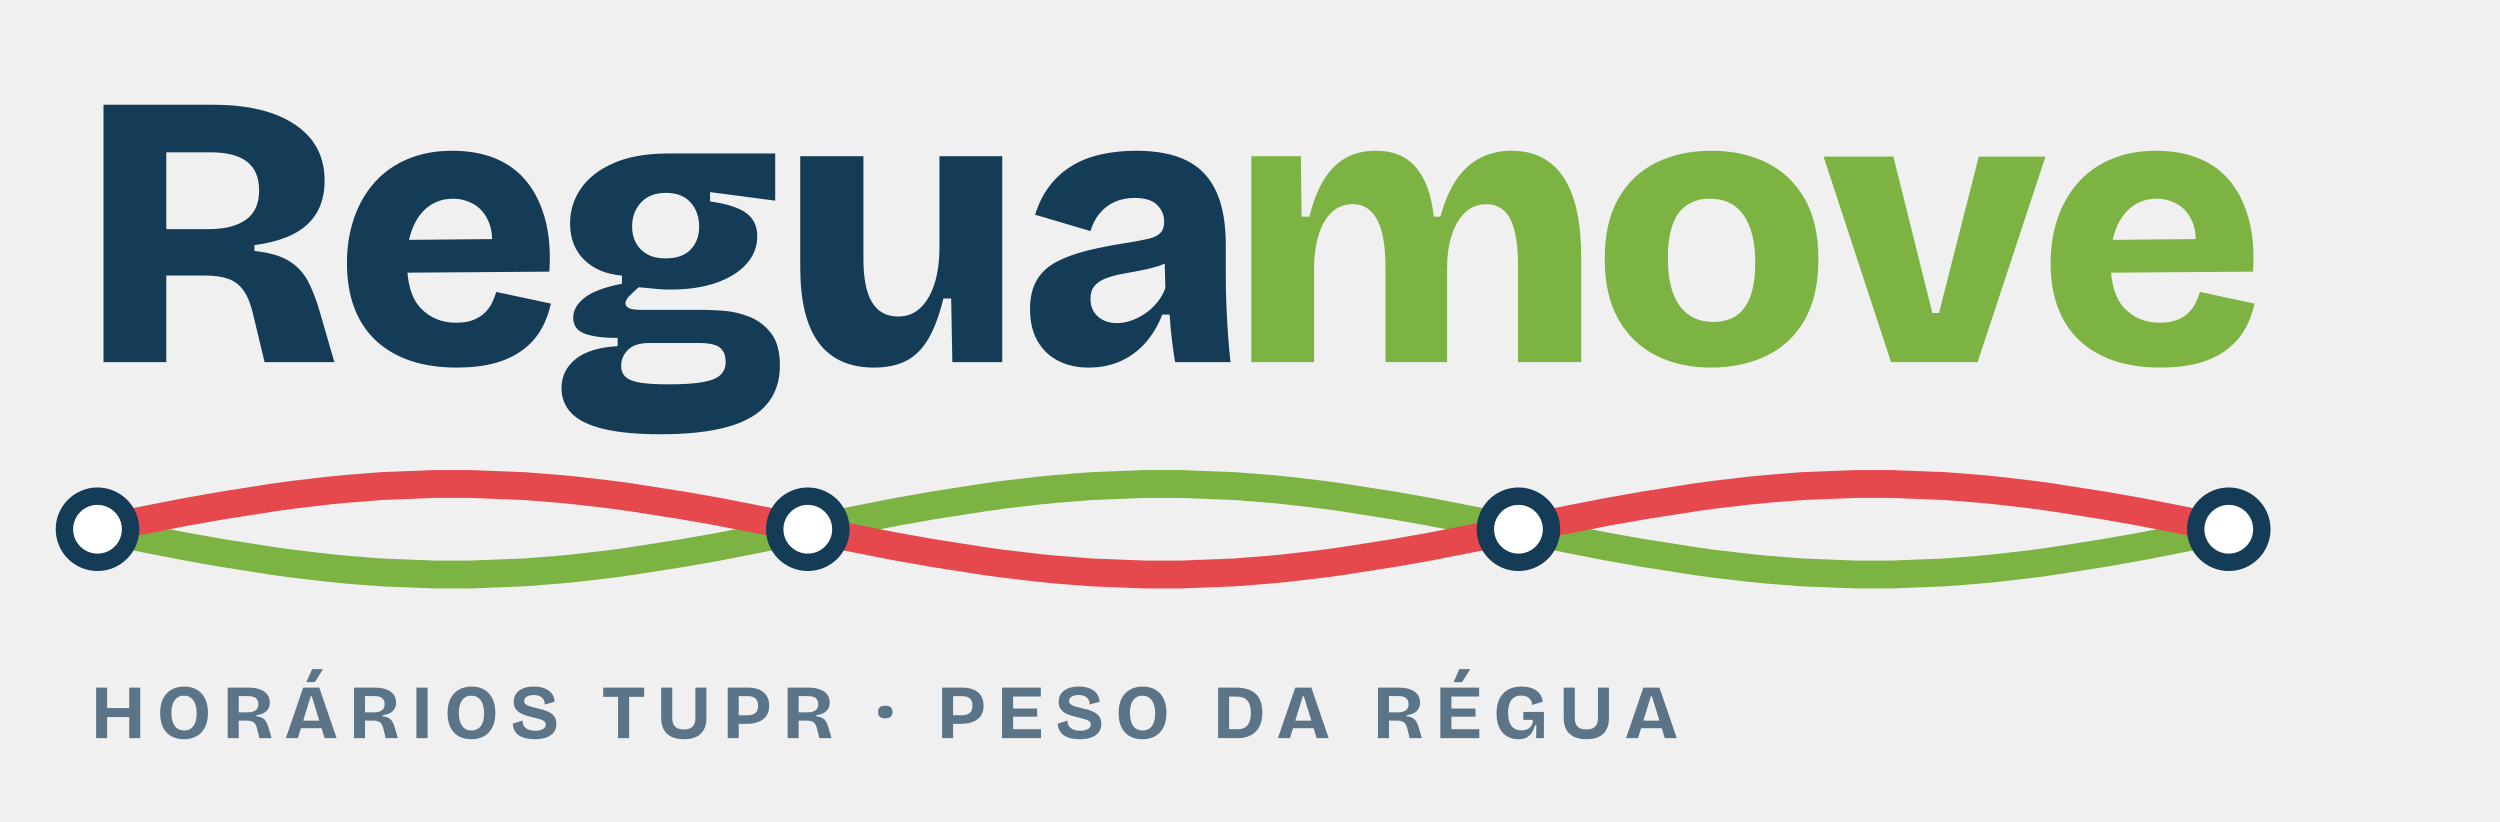
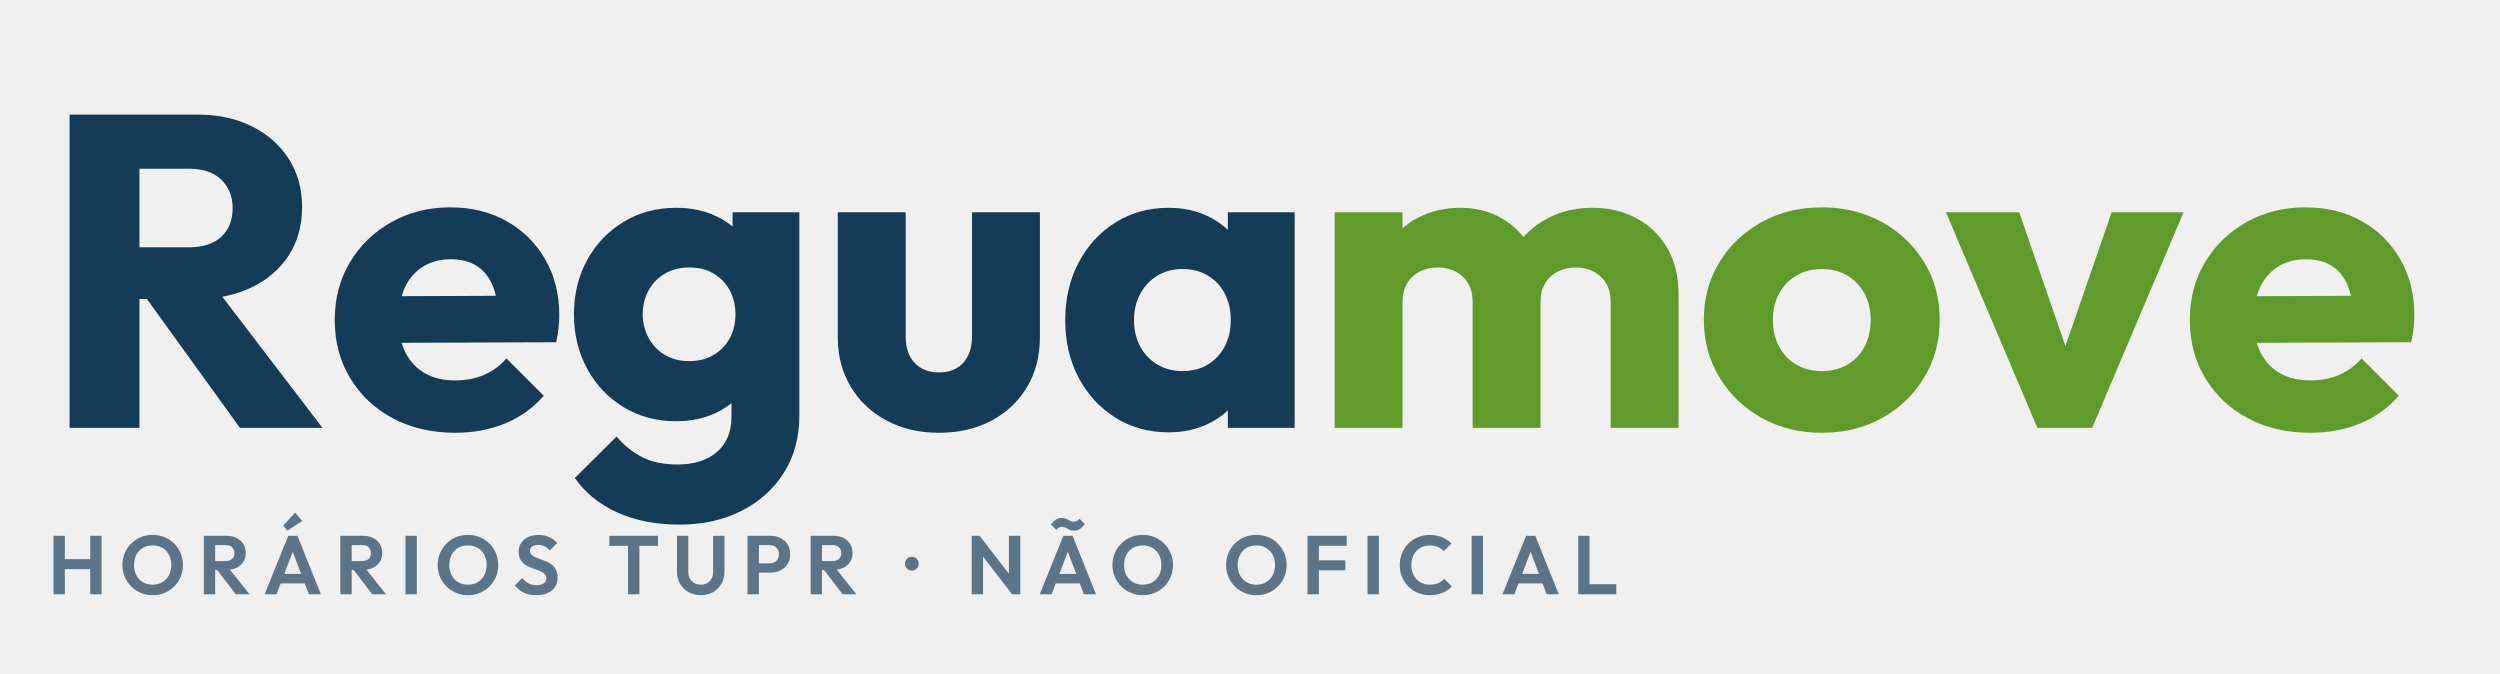
- <svg xmlns="http://www.w3.org/2000/svg" viewBox="228 24 718 236" width="718" height="236">
-   <path d="M257.728 128.0V54.08H289.2Q295.36 54.08 300.4 55.032Q305.44 55.984 309.304 57.832Q313.168 59.68 315.856 62.312Q318.544 64.944 319.888 68.36Q321.232 71.776 321.232 75.92Q321.232 79.84 320.0 82.976Q318.768 86.112 316.248 88.464Q313.728 90.816 309.92 92.272Q306.112 93.728 301.072 94.4V96.08Q307.456 96.752 310.984 98.936Q314.512 101.12 316.416 104.704Q318.32 108.288 319.776 113.328L324.032 128.0H303.984L300.736 114.448Q299.728 109.968 297.992 107.504Q296.256 105.04 293.568 104.088Q290.88 103.136 286.848 103.136H275.76V128.0ZM275.76 89.808H287.968Q294.8 89.808 298.608 87.12Q302.416 84.432 302.416 78.72Q302.416 73.12 298.944 70.432Q295.472 67.744 288.416 67.744H275.76Z M359.112 129.568Q351.72 129.568 345.896 127.608Q340.072 125.648 335.984 121.84Q331.896 118.032 329.768 112.432Q327.64 106.832 327.64 99.552Q327.64 92.496 329.712 86.56Q331.784 80.624 335.648 76.312Q339.512 72.0 345.168 69.648Q350.824 67.296 357.88 67.296Q365.048 67.296 370.48 69.592Q375.912 71.888 379.44 76.368Q382.968 80.848 384.648 87.288Q386.328 93.728 385.768 102.016L339.512 102.352V92.944L375.464 92.608L369.08 96.976Q369.864 91.376 368.408 87.848Q366.952 84.32 364.152 82.696Q361.352 81.072 358.104 81.072Q354.184 81.072 351.216 83.2Q348.248 85.328 346.568 89.36Q344.888 93.392 344.888 99.216Q344.888 108.4 348.864 112.544Q352.84 116.688 359.0 116.688Q362.024 116.688 364.04 115.848Q366.056 115.008 367.344 113.72Q368.632 112.432 369.36 110.864Q370.088 109.296 370.536 107.84L386.216 111.2Q385.32 115.344 383.36 118.704Q381.4 122.064 378.096 124.528Q374.792 126.992 370.144 128.28Q365.496 129.568 359.112 129.568Z M417.6 148.72Q407.744 148.72 401.416 147.208Q395.088 145.696 392.176 142.728Q389.264 139.76 389.264 135.504Q389.264 130.352 393.352 127.104Q397.44 123.856 405.392 123.408V121.056Q399.232 121.056 395.928 119.824Q392.624 118.592 392.624 115.232Q392.624 112.096 395.872 109.52Q399.12 106.944 406.624 105.488V103.136Q399.792 102.576 395.76 98.6Q391.728 94.624 391.728 88.128Q391.728 82.64 394.864 78.104Q398 73.568 404.272 70.824Q410.544 68.08 419.952 68.08H450.64V81.632L431.936 79.168V81.856Q439.216 82.864 442.352 85.216Q445.488 87.568 445.488 91.824Q445.488 96.304 442.408 99.776Q439.328 103.248 433.728 105.208Q428.128 107.168 420.4 107.168Q419.056 107.168 417.432 107.056Q415.808 106.944 411.44 106.496Q409.648 108.064 408.64 109.128Q407.632 110.192 407.632 111.088Q407.632 111.76 408.192 112.208Q408.752 112.656 409.816 112.824Q410.88 112.992 412.112 112.992H430.144Q432.384 112.992 436.024 113.272Q439.664 113.552 443.304 115.008Q446.944 116.464 449.464 119.712Q451.984 122.96 451.984 129.008Q451.984 135.616 448.288 140.04Q444.592 144.464 436.976 146.592Q429.36 148.72 417.6 148.72ZM419.952 134.384Q426.448 134.384 430.032 133.712Q433.616 133.04 435.016 131.584Q436.416 130.128 436.416 128.0Q436.416 125.984 435.632 124.808Q434.848 123.632 433.616 123.184Q432.384 122.736 431.096 122.624Q429.808 122.512 428.912 122.512H414.464Q410.32 122.512 408.36 124.472Q406.4 126.432 406.4 129.008Q406.4 131.136 407.744 132.312Q409.088 133.488 412.056 133.936Q415.024 134.384 419.952 134.384ZM419.168 98.208Q423.984 98.208 426.392 95.632Q428.8 93.056 428.8 89.136Q428.8 84.88 426.336 82.136Q423.872 79.392 419.28 79.392Q414.688 79.392 412.112 82.136Q409.536 84.88 409.536 89.136Q409.536 91.712 410.656 93.784Q411.776 95.856 413.904 97.032Q416.032 98.208 419.168 98.208Z M479 129.568Q468.472 129.568 463.152 122.456Q457.832 115.344 457.832 100.784V68.864H475.976V98.432Q475.976 106.72 478.44 110.808Q480.904 114.896 485.944 114.896Q488.968 114.896 491.152 113.384Q493.336 111.872 494.848 109.128Q496.36 106.384 497.088 102.8Q497.816 99.216 497.816 94.96V68.864H515.848V104.032V128.0H501.512L501.176 109.744H498.936Q497.256 116.688 494.736 121.112Q492.216 125.536 488.408 127.552Q484.6 129.568 479 129.568Z M540.624 129.568Q535.696 129.568 531.888 127.608Q528.08 125.648 525.952 121.896Q523.824 118.144 523.824 112.768Q523.824 107.728 525.784 104.424Q527.744 101.12 531.496 99.16Q535.248 97.2 540.512 95.912Q545.776 94.624 552.496 93.616Q555.744 93.056 557.928 92.552Q560.112 92.048 561.232 90.928Q562.352 89.808 562.352 87.68Q562.352 84.88 560.336 82.864Q558.32 80.848 553.84 80.848Q550.704 80.848 548.184 81.968Q545.664 83.088 543.872 85.216Q542.08 87.344 541.184 90.368L525.28 85.664Q526.736 80.96 529.368 77.488Q532 74.016 535.696 71.72Q539.392 69.424 544.152 68.36Q548.912 67.296 554.288 67.296Q563.248 67.296 568.904 70.152Q574.56 73.008 577.304 79.0Q580.048 84.992 580.048 94.4V103.472Q580.048 107.504 580.216 111.592Q580.384 115.68 580.664 119.768Q580.944 123.856 581.392 128.0H565.488Q565.04 125.424 564.592 121.784Q564.144 118.144 563.92 114.336H561.792Q560.224 118.592 557.256 122.12Q554.288 125.648 550.088 127.608Q545.888 129.568 540.624 129.568ZM548.8 116.8Q550.816 116.8 552.888 116.072Q554.96 115.344 556.864 114.056Q558.768 112.768 560.336 110.864Q561.904 108.96 562.688 106.72L562.464 97.872L564.928 98.432Q562.8 99.776 560.224 100.56Q557.648 101.344 555.016 101.792Q552.384 102.24 549.864 102.744Q547.344 103.248 545.384 104.032Q543.424 104.816 542.304 106.16Q541.184 107.504 541.184 109.856Q541.184 112.992 543.312 114.896Q545.44 116.8 548.8 116.8Z" fill="#143c57" />
-   <path d="M587.376 128.0V89.808V68.864H601.6L601.824 86.224H604.064Q605.632 79.84 608.208 75.64Q610.784 71.44 614.48 69.368Q618.176 67.296 623.104 67.296Q628.256 67.296 631.672 69.48Q635.088 71.664 637.104 75.864Q639.12 80.064 639.792 86.224H641.696Q643.488 79.616 646.4 75.416Q649.312 71.216 653.344 69.256Q657.376 67.296 662.08 67.296Q667.12 67.296 670.872 69.256Q674.624 71.216 677.144 75.08Q679.664 78.944 680.896 84.712Q682.128 90.48 682.128 98.096V128.0H663.984V100.336Q663.984 94.4 663.032 90.48Q662.08 86.56 660.064 84.6Q658.048 82.64 654.912 82.64Q651.328 82.64 648.808 84.992Q646.288 87.344 644.944 91.544Q643.6 95.744 643.6 101.008V128.0H625.904V100.672Q625.904 94.512 624.84 90.592Q623.776 86.672 621.704 84.656Q619.632 82.64 616.496 82.64Q612.912 82.64 610.448 84.992Q607.984 87.344 606.696 91.544Q605.408 95.744 605.408 101.008V128.0Z M719.448 129.568Q710.488 129.568 703.6 126.096Q696.712 122.624 692.792 115.68Q688.872 108.736 688.872 98.32Q688.872 87.904 692.792 81.016Q696.712 74.128 703.656 70.712Q710.6 67.296 719.56 67.296Q728.52 67.296 735.464 70.768Q742.408 74.24 746.328 81.128Q750.248 88.016 750.248 98.432Q750.248 109.072 746.216 116.016Q742.184 122.96 735.184 126.264Q728.184 129.568 719.448 129.568ZM720.008 116.464Q724.04 116.464 726.728 114.616Q729.416 112.768 730.76 108.96Q732.104 105.152 732.104 99.552Q732.104 93.616 730.648 89.528Q729.192 85.44 726.336 83.256Q723.48 81.072 719 81.072Q715.192 81.072 712.448 82.92Q709.704 84.768 708.36 88.576Q707.016 92.384 707.016 98.096Q707.016 107.28 710.432 111.872Q713.848 116.464 720.008 116.464Z M771.104 128.0 751.728 68.976H771.776L782.976 113.888H784.88L796.304 68.976H815.456L795.968 128.0Z M848.408 129.568Q841.016 129.568 835.192 127.608Q829.368 125.648 825.28 121.84Q821.192 118.032 819.064 112.432Q816.936 106.832 816.936 99.552Q816.936 92.496 819.008 86.56Q821.08 80.624 824.944 76.312Q828.808 72.0 834.464 69.648Q840.12 67.296 847.176 67.296Q854.344 67.296 859.776 69.592Q865.208 71.888 868.736 76.368Q872.264 80.848 873.944 87.288Q875.624 93.728 875.064 102.016L828.808 102.352V92.944L864.76 92.608L858.376 96.976Q859.16 91.376 857.704 87.848Q856.248 84.32 853.448 82.696Q850.648 81.072 847.4 81.072Q843.48 81.072 840.512 83.2Q837.544 85.328 835.864 89.36Q834.184 93.392 834.184 99.216Q834.184 108.4 838.16 112.544Q842.136 116.688 848.296 116.688Q851.32 116.688 853.336 115.848Q855.352 115.008 856.64 113.72Q857.928 112.432 858.656 110.864Q859.384 109.296 859.832 107.84L875.512 111.2Q874.616 115.344 872.656 118.704Q870.696 122.064 867.392 124.528Q864.088 126.992 859.44 128.28Q854.792 129.568 848.408 129.568Z" fill="#7cb342" />
-   <path d="M256.0 176.0 L261.1 177.0 L266.2 178.0 L271.3 179.0 L276.4 180.0 L281.5 181.0 L286.6 181.9 L291.7 182.8 L296.8 183.6 L301.9 184.4 L307.0 185.2 L312.1 185.9 L317.2 186.5 L322.3 187.1 L327.4 187.6 L332.5 188.0 L337.6 188.4 L342.7 188.6 L347.8 188.8 L352.9 189.0 L358.0 189.0 L363.1 189.0 L368.2 188.8 L373.3 188.6 L378.4 188.4 L383.5 188.0 L388.6 187.6 L393.7 187.1 L398.8 186.5 L403.9 185.9 L409.0 185.2 L414.1 184.4 L419.2 183.6 L424.3 182.8 L429.4 181.9 L434.5 181.0 L439.6 180.0 L444.7 179.0 L449.8 178.0 L454.9 177.0 L460.0 176.0 L465.1 175.0 L470.2 174.0 L475.3 173.0 L480.4 172.0 L485.5 171.0 L490.6 170.1 L495.7 169.2 L500.8 168.4 L505.9 167.6 L511.0 166.8 L516.1 166.1 L521.2 165.5 L526.3 164.9 L531.4 164.4 L536.5 164.0 L541.6 163.6 L546.7 163.4 L551.8 163.2 L556.9 163.0 L562.0 163.0 L567.1 163.0 L572.2 163.2 L577.4 163.4 L582.5 163.6 L587.6 164.0 L592.7 164.4 L597.8 164.9 L602.9 165.5 L608.0 166.1 L613.1 166.8 L618.2 167.6 L623.3 168.4 L628.4 169.2 L633.5 170.1 L638.6 171.0 L643.7 172.0 L648.8 173.0 L653.9 174.0 L659.0 175.0 L664.1 176.0 L669.2 177.0 L674.3 178.0 L679.4 179.0 L684.5 180.0 L689.6 181.0 L694.7 181.9 L699.8 182.8 L704.9 183.6 L710.0 184.4 L715.1 185.2 L720.2 185.9 L725.3 186.5 L730.4 187.1 L735.5 187.6 L740.6 188.0 L745.7 188.4 L750.8 188.6 L755.9 188.8 L761.0 189.0 L766.1 189.0 L771.2 189.0 L776.3 188.8 L781.4 188.6 L786.5 188.4 L791.6 188.0 L796.7 187.6 L801.8 187.1 L806.9 186.5 L812.0 185.9 L817.1 185.2 L822.2 184.4 L827.3 183.6 L832.4 182.8 L837.5 181.9 L842.6 181.0 L847.7 180.0 L852.8 179.0 L857.9 178.0 L863.0 177.0 L868.1 176.0" fill="none" stroke="#7cb342" stroke-width="8" stroke-linecap="round" stroke-linejoin="round" />
-   <path d="M256.0 176.0 L261.1 175.0 L266.2 174.0 L271.3 173.0 L276.4 172.0 L281.5 171.0 L286.6 170.1 L291.7 169.2 L296.8 168.4 L301.9 167.6 L307.0 166.8 L312.1 166.1 L317.2 165.5 L322.3 164.9 L327.4 164.4 L332.5 164.0 L337.6 163.6 L342.7 163.4 L347.8 163.2 L352.9 163.0 L358.0 163.0 L363.1 163.0 L368.2 163.2 L373.3 163.4 L378.4 163.6 L383.5 164.0 L388.6 164.4 L393.7 164.9 L398.8 165.5 L403.9 166.1 L409.0 166.8 L414.1 167.6 L419.2 168.4 L424.3 169.2 L429.4 170.1 L434.5 171.0 L439.6 172.0 L444.7 173.0 L449.8 174.0 L454.9 175.0 L460.0 176.0 L465.1 177.0 L470.2 178.0 L475.3 179.0 L480.4 180.0 L485.5 181.0 L490.6 181.9 L495.7 182.8 L500.8 183.6 L505.9 184.4 L511.0 185.2 L516.1 185.9 L521.2 186.5 L526.3 187.1 L531.4 187.6 L536.5 188.0 L541.6 188.4 L546.7 188.6 L551.8 188.8 L556.9 189.0 L562.0 189.0 L567.1 189.0 L572.2 188.8 L577.4 188.6 L582.5 188.4 L587.6 188.0 L592.7 187.6 L597.8 187.1 L602.9 186.5 L608.0 185.9 L613.1 185.2 L618.2 184.4 L623.3 183.6 L628.4 182.8 L633.5 181.9 L638.6 181.0 L643.7 180.0 L648.8 179.0 L653.9 178.0 L659.0 177.0 L664.1 176.0 L669.2 175.0 L674.3 174.0 L679.4 173.0 L684.5 172.0 L689.6 171.0 L694.7 170.1 L699.8 169.2 L704.9 168.4 L710.0 167.6 L715.1 166.8 L720.2 166.1 L725.3 165.5 L730.4 164.9 L735.5 164.4 L740.6 164.0 L745.7 163.6 L750.8 163.4 L755.9 163.2 L761.0 163.0 L766.1 163.0 L771.2 163.0 L776.3 163.2 L781.4 163.4 L786.5 163.6 L791.6 164.0 L796.7 164.4 L801.8 164.9 L806.9 165.5 L812.0 166.1 L817.1 166.8 L822.2 167.6 L827.3 168.4 L832.4 169.2 L837.5 170.1 L842.6 171.0 L847.7 172.0 L852.8 173.0 L857.9 174.0 L863.0 175.0 L868.1 176.0" fill="none" stroke="#e5484d" stroke-width="8" stroke-linecap="round" stroke-linejoin="round" />
-   <circle cx="256.0" cy="176.0" r="9.5" fill="#fff" stroke="#143c57" stroke-width="5" />
-   <circle cx="460.0" cy="176.0" r="9.5" fill="#fff" stroke="#143c57" stroke-width="5" />
-   <circle cx="664.1" cy="176.0" r="9.5" fill="#fff" stroke="#143c57" stroke-width="5" />
-   <circle cx="868.1" cy="176.0" r="9.5" fill="#fff" stroke="#143c57" stroke-width="5" />
-   <path d="M265.114 236.0V221.48H268.274V236.0ZM255.61 236.0V221.48H258.77V236.0ZM257.48 229.939V227.361H266.39V229.939Z M280.804 236.301Q279.22 236.301 277.962 235.806Q276.705 235.311 275.814 234.355Q274.923 233.4 274.459 232.009Q273.995 230.617 273.995 228.802Q273.995 226.225 274.886 224.542Q275.777 222.859 277.348 222.019Q278.919 221.179 280.907 221.179Q282.447 221.179 283.701 221.669Q284.955 222.158 285.851 223.114Q286.748 224.069 287.235 225.488Q287.723 226.907 287.723 228.744Q287.723 230.606 287.228 232.014Q286.733 233.422 285.825 234.376Q284.918 235.329 283.644 235.815Q282.37 236.301 280.804 236.301ZM280.888 233.789Q282.051 233.789 282.85 233.217Q283.649 232.645 284.067 231.562Q284.485 230.478 284.485 228.92Q284.485 227.284 284.055 226.138Q283.624 224.993 282.806 224.397Q281.988 223.801 280.815 223.801Q279.686 223.801 278.888 224.375Q278.091 224.949 277.662 226.058Q277.233 227.167 277.233 228.777Q277.233 229.979 277.48 230.914Q277.728 231.849 278.179 232.486Q278.63 233.122 279.323 233.455Q280.016 233.789 280.888 233.789Z M293.4 236.0V221.48H299.299Q300.484 221.48 301.457 221.665Q302.431 221.85 303.179 222.21Q303.927 222.569 304.445 223.084Q304.964 223.599 305.226 224.27Q305.489 224.941 305.489 225.755Q305.489 226.525 305.248 227.147Q305.008 227.768 304.522 228.234Q304.037 228.7 303.301 228.989Q302.566 229.279 301.602 229.407V229.723Q302.742 229.847 303.41 230.251Q304.077 230.654 304.464 231.338Q304.851 232.022 305.14 233.026L306.002 236.0H302.504L301.837 233.261Q301.635 232.377 301.261 231.877Q300.887 231.376 300.315 231.169Q299.743 230.962 298.911 230.962H296.56V236.0ZM296.56 228.586H299.079Q300.575 228.586 301.386 228.014Q302.196 227.442 302.196 226.239Q302.196 225.051 301.444 224.481Q300.693 223.911 299.153 223.911H296.56Z M310.102 236.0 315.074 221.48H319.701L324.677 236.0H321.227L317.553 223.981H317.223L313.552 236.0ZM312.903 233.14V230.973H322.334V233.14ZM318.411 219.907H315.991L317.641 216.178H320.779Z M329.672 236.0V221.48H335.571Q336.756 221.48 337.729 221.665Q338.703 221.85 339.451 222.21Q340.199 222.569 340.717 223.084Q341.236 223.599 341.498 224.27Q341.761 224.941 341.761 225.755Q341.761 226.525 341.52 227.147Q341.28 227.768 340.794 228.234Q340.309 228.7 339.573 228.989Q338.838 229.279 337.874 229.407V229.723Q339.014 229.847 339.682 230.251Q340.349 230.654 340.736 231.338Q341.123 232.022 341.412 233.026L342.274 236.0H338.776L338.109 233.261Q337.907 232.377 337.533 231.877Q337.159 231.376 336.587 231.169Q336.015 230.962 335.183 230.962H332.832V236.0ZM332.832 228.586H335.351Q336.847 228.586 337.658 228.014Q338.468 227.442 338.468 226.239Q338.468 225.051 337.716 224.481Q336.965 223.911 335.425 223.911H332.832Z M347.588 236.0V221.48H350.807V236.0Z M363.344 236.301Q361.76 236.301 360.502 235.806Q359.245 235.311 358.354 234.355Q357.463 233.4 356.999 232.009Q356.535 230.617 356.535 228.802Q356.535 226.225 357.426 224.542Q358.317 222.859 359.888 222.019Q361.459 221.179 363.447 221.179Q364.987 221.179 366.241 221.669Q367.495 222.158 368.391 223.114Q369.288 224.069 369.775 225.488Q370.263 226.907 370.263 228.744Q370.263 230.606 369.768 232.014Q369.273 233.422 368.365 234.376Q367.458 235.329 366.184 235.815Q364.91 236.301 363.344 236.301ZM363.428 233.789Q364.591 233.789 365.39 233.217Q366.189 232.645 366.607 231.562Q367.025 230.478 367.025 228.92Q367.025 227.284 366.595 226.138Q366.164 224.993 365.346 224.397Q364.528 223.801 363.355 223.801Q362.226 223.801 361.428 224.375Q360.631 224.949 360.202 226.058Q359.773 227.167 359.773 228.777Q359.773 229.979 360.02 230.914Q360.268 231.849 360.719 232.486Q361.17 233.122 361.863 233.455Q362.556 233.789 363.428 233.789Z M381.531 236.301Q380.12 236.301 378.987 236.027Q377.854 235.754 377.041 235.201Q376.229 234.647 375.778 233.796Q375.327 232.946 375.28 231.831L378.059 230.955Q378.088 231.941 378.55 232.594Q379.012 233.246 379.832 233.564Q380.651 233.881 381.7 233.881Q382.701 233.881 383.387 233.631Q384.072 233.382 384.421 232.973Q384.769 232.564 384.769 232.073Q384.769 231.512 384.325 231.158Q383.882 230.804 383.126 230.566Q382.371 230.328 381.388 230.108Q380.307 229.855 379.264 229.554Q378.22 229.253 377.373 228.767Q376.526 228.282 376.035 227.512Q375.544 226.742 375.544 225.565Q375.544 224.234 376.218 223.256Q376.893 222.279 378.176 221.729Q379.46 221.179 381.311 221.179Q383.148 221.179 384.463 221.716Q385.777 222.254 386.505 223.233Q387.233 224.212 387.292 225.546L384.443 226.335Q384.446 225.66 384.223 225.147Q383.999 224.633 383.594 224.296Q383.189 223.959 382.607 223.784Q382.026 223.61 381.289 223.61Q380.417 223.61 379.793 223.834Q379.17 224.058 378.853 224.43Q378.536 224.802 378.536 225.297Q378.536 225.909 379.021 226.289Q379.507 226.668 380.336 226.912Q381.165 227.156 382.151 227.383Q383.097 227.581 384.083 227.873Q385.07 228.164 385.917 228.639Q386.764 229.114 387.281 229.915Q387.798 230.716 387.798 231.937Q387.798 233.254 387.099 234.236Q386.401 235.219 385.002 235.76Q383.603 236.301 381.531 236.301Z M405.505 236.0V221.48H408.684V236.0ZM401.237 224.131V221.48H412.996V224.131Z M424.411 236.301Q423.073 236.301 422.023 236.031Q420.972 235.762 420.195 235.243Q419.417 234.724 418.908 233.987Q418.398 233.25 418.145 232.322Q417.892 231.395 417.892 230.298V221.48H421.071V230.196Q421.071 231.318 421.434 232.055Q421.797 232.792 422.534 233.144Q423.271 233.496 424.393 233.496Q425.522 233.496 426.258 233.146Q426.993 232.795 427.354 232.057Q427.715 231.318 427.715 230.196V221.48H430.876V230.298Q430.876 233.151 429.257 234.726Q427.638 236.301 424.411 236.301Z M439.214 231.904V229.429H442.536Q444.131 229.429 444.922 228.784Q445.712 228.139 445.712 226.632Q445.712 225.297 444.98 224.613Q444.249 223.929 442.69 223.929H439.214V221.48H442.786Q444.194 221.48 445.323 221.81Q446.452 222.14 447.255 222.785Q448.058 223.431 448.48 224.417Q448.902 225.403 448.902 226.716Q448.902 228.414 448.13 229.569Q447.358 230.724 445.849 231.314Q444.34 231.904 442.096 231.904ZM437 236.0V221.48H440.16V236.0Z M454.212 236.0V221.48H460.111Q461.296 221.48 462.269 221.665Q463.243 221.85 463.991 222.21Q464.739 222.569 465.257 223.084Q465.776 223.599 466.038 224.27Q466.301 224.941 466.301 225.755Q466.301 226.525 466.06 227.147Q465.82 227.768 465.334 228.234Q464.849 228.7 464.113 228.989Q463.378 229.279 462.414 229.407V229.723Q463.554 229.847 464.222 230.251Q464.889 230.654 465.276 231.338Q465.663 232.022 465.952 233.026L466.814 236.0H463.316L462.649 233.261Q462.447 232.377 462.073 231.877Q461.699 231.376 461.127 231.169Q460.555 230.962 459.723 230.962H457.372V236.0ZM457.372 228.586H459.891Q461.387 228.586 462.198 228.014Q463.008 227.442 463.008 226.239Q463.008 225.051 462.256 224.481Q461.505 223.911 459.965 223.911H457.372Z M482.226 230.306Q481.192 230.306 480.683 229.866Q480.173 229.426 480.173 228.502Q480.173 227.556 480.683 227.116Q481.192 226.676 482.226 226.676Q483.282 226.676 483.801 227.116Q484.32 227.556 484.32 228.502Q484.32 230.306 482.226 230.306Z M500.788 231.904V229.429H504.11Q505.705 229.429 506.496 228.784Q507.286 228.139 507.286 226.632Q507.286 225.297 506.554 224.613Q505.823 223.929 504.264 223.929H500.788V221.48H504.36Q505.768 221.48 506.897 221.81Q508.026 222.14 508.829 222.785Q509.632 223.431 510.054 224.417Q510.476 225.403 510.476 226.716Q510.476 228.414 509.704 229.569Q508.932 230.724 507.423 231.314Q505.914 231.904 503.67 231.904ZM498.574 236.0V221.48H501.734V236.0Z M515.786 236.0V221.48H518.965V236.0ZM517.975 236.0V233.422H526.98V236.0ZM517.975 229.829V227.49H525.876V229.829ZM517.975 224.039V221.48H526.925V224.039Z M538.039 236.301Q536.628 236.301 535.495 236.027Q534.362 235.754 533.549 235.201Q532.737 234.647 532.286 233.796Q531.835 232.946 531.788 231.831L534.567 230.955Q534.596 231.941 535.058 232.594Q535.52 233.246 536.34 233.564Q537.159 233.881 538.208 233.881Q539.209 233.881 539.895 233.631Q540.58 233.382 540.929 232.973Q541.277 232.564 541.277 232.073Q541.277 231.512 540.833 231.158Q540.39 230.804 539.634 230.566Q538.879 230.328 537.896 230.108Q536.815 229.855 535.772 229.554Q534.728 229.253 533.881 228.767Q533.034 228.282 532.543 227.512Q532.052 226.742 532.052 225.565Q532.052 224.234 532.726 223.256Q533.401 222.279 534.684 221.729Q535.968 221.179 537.819 221.179Q539.656 221.179 540.971 221.716Q542.285 222.254 543.013 223.233Q543.741 224.212 543.8 225.546L540.951 226.335Q540.954 225.66 540.731 225.147Q540.507 224.633 540.102 224.296Q539.697 223.959 539.115 223.784Q538.534 223.61 537.797 223.61Q536.925 223.61 536.301 223.834Q535.678 224.058 535.361 224.43Q535.044 224.802 535.044 225.297Q535.044 225.909 535.529 226.289Q536.015 226.668 536.844 226.912Q537.673 227.156 538.659 227.383Q539.605 227.581 540.591 227.873Q541.578 228.164 542.425 228.639Q543.272 229.114 543.789 229.915Q544.306 230.716 544.306 231.937Q544.306 233.254 543.607 234.236Q542.909 235.219 541.51 235.76Q540.111 236.301 538.039 236.301Z M556.08 236.301Q554.496 236.301 553.238 235.806Q551.981 235.311 551.09 234.355Q550.199 233.4 549.735 232.009Q549.271 230.617 549.271 228.802Q549.271 226.225 550.162 224.542Q551.053 222.859 552.624 222.019Q554.195 221.179 556.183 221.179Q557.723 221.179 558.977 221.669Q560.231 222.158 561.127 223.114Q562.024 224.069 562.511 225.488Q562.999 226.907 562.999 228.744Q562.999 230.606 562.504 232.014Q562.009 233.422 561.101 234.376Q560.194 235.329 558.92 235.815Q557.646 236.301 556.08 236.301ZM556.164 233.789Q557.327 233.789 558.126 233.217Q558.925 232.645 559.343 231.562Q559.761 230.478 559.761 228.92Q559.761 227.284 559.331 226.138Q558.9 224.993 558.082 224.397Q557.264 223.801 556.091 223.801Q554.962 223.801 554.164 224.375Q553.367 224.949 552.938 226.058Q552.509 227.167 552.509 228.777Q552.509 229.979 552.756 230.914Q553.004 231.849 553.455 232.486Q553.906 233.122 554.599 233.455Q555.292 233.789 556.164 233.789Z M579.343 236.0V233.422H583.57Q584.799 233.422 585.618 232.885Q586.438 232.348 586.845 231.314Q587.252 230.28 587.252 228.784Q587.252 227.548 586.995 226.661Q586.738 225.774 586.232 225.198Q585.726 224.622 584.94 224.34Q584.153 224.058 583.09 224.058H579.343V221.48H582.98Q585.624 221.48 587.305 222.338Q588.986 223.196 589.765 224.793Q590.544 226.39 590.544 228.615Q590.544 230.269 590.159 231.506Q589.774 232.744 589.101 233.598Q588.429 234.453 587.545 234.988Q586.661 235.523 585.669 235.762Q584.678 236.0 583.666 236.0ZM577.836 236.0V221.48H580.996V236.0Z M595.022 236.0 599.994 221.48H604.621L609.597 236.0H606.147L602.473 223.981H602.143L598.472 236.0ZM597.823 233.14V230.973H607.254V233.14Z M623.752 236.0V221.48H629.651Q630.836 221.48 631.809 221.665Q632.783 221.85 633.531 222.21Q634.279 222.569 634.797 223.084Q635.316 223.599 635.578 224.27Q635.841 224.941 635.841 225.755Q635.841 226.525 635.6 227.147Q635.36 227.768 634.874 228.234Q634.389 228.7 633.653 228.989Q632.918 229.279 631.954 229.407V229.723Q633.094 229.847 633.762 230.251Q634.429 230.654 634.816 231.338Q635.203 232.022 635.492 233.026L636.354 236.0H632.856L632.189 233.261Q631.987 232.377 631.613 231.877Q631.239 231.376 630.667 231.169Q630.095 230.962 629.263 230.962H626.912V236.0ZM626.912 228.586H629.431Q630.927 228.586 631.738 228.014Q632.548 227.442 632.548 226.239Q632.548 225.051 631.796 224.481Q631.045 223.911 629.505 223.911H626.912Z M641.668 236.0V221.48H644.847V236.0ZM643.857 236.0V233.422H652.862V236.0ZM643.857 229.829V227.49H651.758V229.829ZM643.857 224.039V221.48H652.807V224.039ZM647.897 219.907H645.477L647.127 216.178H650.266Z M664.061 236.301Q662.279 236.301 660.858 235.485Q659.437 234.669 658.623 233.026Q657.809 231.384 657.809 228.89Q657.809 227.075 658.269 225.653Q658.729 224.23 659.652 223.231Q660.574 222.232 661.914 221.706Q663.254 221.179 665.014 221.179Q666.338 221.179 667.416 221.486Q668.494 221.792 669.287 222.366Q670.081 222.939 670.532 223.741Q670.983 224.542 671.027 225.55L668.035 226.463Q667.999 225.554 667.564 224.961Q667.13 224.369 666.428 224.067Q665.725 223.764 664.886 223.764Q663.694 223.764 662.856 224.3Q662.018 224.835 661.571 225.948Q661.124 227.061 661.124 228.762Q661.124 230.053 661.384 230.997Q661.644 231.941 662.141 232.553Q662.638 233.166 663.338 233.463Q664.039 233.76 664.955 233.76Q665.942 233.76 666.655 233.437Q667.368 233.114 667.795 232.445Q668.222 231.776 668.27 230.742H665.509V228.458H671.412V231.116V236.0H669.179L669.256 232.289H668.846Q668.486 233.602 667.891 234.497Q667.295 235.391 666.362 235.846Q665.428 236.301 664.061 236.301Z M683.619 236.301Q682.281 236.301 681.231 236.031Q680.18 235.762 679.403 235.243Q678.625 234.724 678.116 233.987Q677.606 233.25 677.353 232.322Q677.1 231.395 677.1 230.298V221.48H680.279V230.196Q680.279 231.318 680.642 232.055Q681.005 232.792 681.742 233.144Q682.479 233.496 683.601 233.496Q684.73 233.496 685.466 233.146Q686.201 232.795 686.562 232.057Q686.923 231.318 686.923 230.196V221.48H690.084V230.298Q690.084 233.151 688.465 234.726Q686.846 236.301 683.619 236.301Z M694.994 236.0 699.966 221.48H704.593L709.569 236.0H706.119L702.445 223.981H702.115L698.444 236.0ZM697.795 233.14V230.973H707.226V233.14Z" fill="#5b7488" />
+ <svg xmlns="http://www.w3.org/2000/svg" viewBox="0 20 631 170" width="631" height="170">
+   <path d="M31.056 95.464V82.416H47.744Q53.008 82.416 55.864 79.756Q58.72 77.096 58.72 72.504Q58.72 68.192 55.892 65.392Q53.064 62.592 47.8 62.592H31.056V48.928H49.872Q57.712 48.928 63.648 51.924Q69.584 54.92 72.916 60.156Q76.248 65.392 76.248 72.224Q76.248 79.224 72.888 84.432Q69.528 89.64 63.48 92.552Q57.432 95.464 49.312 95.464ZM17.56 128.0V48.928H35.2V128.0ZM60.568 128.0 35.984 93.952 52.056 89.584 81.4 128.0Z M114.896 129.232Q106.048 129.232 99.188 125.592Q92.328 121.952 88.408 115.484Q84.488 109.016 84.488 100.784Q84.488 92.608 88.324 86.196Q92.16 79.784 98.796 76.06Q105.432 72.336 113.664 72.336Q121.728 72.336 127.916 75.836Q134.104 79.336 137.632 85.496Q141.16 91.656 141.16 99.552Q141.16 101.064 140.992 102.688Q140.824 104.312 140.376 106.384L93.448 106.552V94.792L133.096 94.624L125.704 99.608Q125.592 94.904 124.22 91.796Q122.848 88.688 120.244 87.064Q117.64 85.44 113.776 85.44Q109.744 85.44 106.776 87.288Q103.808 89.136 102.212 92.524Q100.616 95.912 100.616 100.672Q100.616 105.488 102.324 108.932Q104.032 112.376 107.224 114.196Q110.416 116.016 114.84 116.016Q118.872 116.016 122.12 114.644Q125.368 113.272 127.832 110.472L137.24 119.88Q133.208 124.528 127.496 126.88Q121.784 129.232 114.896 129.232Z M171.464 152.416Q162.56 152.416 155.784 149.336Q149.008 146.256 145.088 140.656L155.616 130.184Q158.528 133.6 162.168 135.42Q165.808 137.24 170.96 137.24Q177.288 137.24 180.956 134.076Q184.624 130.912 184.624 125.2V111.312L187.48 99.44L184.904 87.568V73.568H201.76V124.752Q201.76 133.152 197.84 139.34Q193.92 145.528 187.088 148.972Q180.256 152.416 171.464 152.416ZM170.68 126.32Q163.232 126.32 157.38 122.764Q151.528 119.208 148.196 113.048Q144.864 106.888 144.864 99.328Q144.864 91.712 148.196 85.636Q151.528 79.56 157.38 76.004Q163.232 72.448 170.68 72.448Q176.28 72.448 180.732 74.548Q185.184 76.648 187.9 80.372Q190.616 84.096 191.008 89.024V109.744Q190.616 114.616 187.872 118.368Q185.128 122.12 180.676 124.22Q176.224 126.32 170.68 126.32ZM173.928 111.144Q177.512 111.144 180.144 109.576Q182.776 108.008 184.204 105.348Q185.632 102.688 185.632 99.328Q185.632 95.968 184.204 93.308Q182.776 90.648 180.172 89.08Q177.568 87.512 173.984 87.512Q170.456 87.512 167.796 89.08Q165.136 90.648 163.68 93.336Q162.224 96.024 162.224 99.328Q162.224 102.52 163.68 105.236Q165.136 107.952 167.768 109.548Q170.4 111.144 173.928 111.144Z M236.992 129.232Q229.566 129.232 223.787 126.152Q218.008 123.072 214.732 117.621Q211.456 112.169 211.456 105.108V73.568H228.592V104.928Q228.592 107.737 229.593 109.766Q230.594 111.795 232.504 112.898Q234.414 114.0 237.01 114.0Q240.856 114.0 243.096 111.589Q245.336 109.177 245.336 104.928V73.568H262.472V105.096Q262.472 112.264 259.224 117.696Q255.976 123.128 250.24 126.18Q244.504 129.232 236.992 129.232Z M294.96 129.12Q287.456 129.12 281.548 125.424Q275.64 121.728 272.252 115.344Q268.864 108.96 268.864 100.84Q268.864 92.664 272.252 86.252Q275.64 79.84 281.548 76.144Q287.456 72.448 294.96 72.448Q300.448 72.448 304.872 74.576Q309.296 76.704 312.068 80.456Q314.84 84.208 315.232 89.024V112.544Q314.84 117.36 312.096 121.112Q309.352 124.864 304.9 126.992Q300.448 129.12 294.96 129.12ZM298.432 113.664Q303.92 113.664 307.28 110.052Q310.64 106.44 310.64 100.784Q310.64 96.976 309.128 94.092Q307.616 91.208 304.872 89.556Q302.128 87.904 298.488 87.904Q294.904 87.904 292.16 89.556Q289.416 91.208 287.82 94.12Q286.224 97.032 286.224 100.784Q286.224 104.536 287.792 107.448Q289.36 110.36 292.132 112.012Q294.904 113.664 298.432 113.664ZM309.912 128.0V113.384L312.488 100.112L309.912 86.952V73.568H326.768V128.0Z" fill="#143c57" />
+   <path d="M336.864 128.0V73.568H354.0V128.0ZM371.696 128.0V96.192Q371.696 92.104 369.176 89.808Q366.656 87.512 362.904 87.512Q360.328 87.512 358.312 88.548Q356.296 89.584 355.148 91.516Q354.0 93.448 354.0 96.192L347.336 93.28Q347.336 86.84 350.164 82.192Q352.992 77.544 357.808 74.996Q362.624 72.448 368.672 72.448Q374.328 72.448 378.892 75.024Q383.456 77.6 386.144 82.22Q388.832 86.84 388.832 93.224V128.0ZM406.528 128.0V96.192Q406.528 92.104 404.008 89.808Q401.488 87.512 397.736 87.512Q395.216 87.512 393.172 88.548Q391.128 89.584 389.98 91.516Q388.832 93.448 388.832 96.192L378.92 94.904Q379.2 87.96 382.252 82.948Q385.304 77.936 390.428 75.192Q395.552 72.448 401.936 72.448Q408.152 72.448 413.052 75.08Q417.952 77.712 420.808 82.584Q423.664 87.456 423.664 94.288V128.0Z M459.848 129.232Q451.392 129.232 444.644 125.48Q437.896 121.728 433.976 115.232Q430.056 108.736 430.056 100.672Q430.056 92.608 433.948 86.224Q437.84 79.84 444.588 76.088Q451.336 72.336 459.792 72.336Q468.304 72.336 475.024 76.06Q481.744 79.784 485.664 86.196Q489.584 92.608 489.584 100.672Q489.584 108.736 485.692 115.232Q481.8 121.728 475.08 125.48Q468.36 129.232 459.848 129.232ZM459.792 113.664Q463.488 113.664 466.288 112.04Q469.088 110.416 470.628 107.476Q472.168 104.536 472.168 100.728Q472.168 96.92 470.572 94.036Q468.976 91.152 466.232 89.528Q463.488 87.904 459.792 87.904Q456.208 87.904 453.408 89.556Q450.608 91.208 449.04 94.092Q447.472 96.976 447.472 100.784Q447.472 104.536 449.04 107.476Q450.608 110.416 453.408 112.04Q456.208 113.664 459.792 113.664Z M514.232 128.0 491.16 73.568H509.64L525.32 118.928H517.312L532.992 73.568H551.136L528.064 128.0Z M583.12 129.232Q574.272 129.232 567.412 125.592Q560.552 121.952 556.632 115.484Q552.712 109.016 552.712 100.784Q552.712 92.608 556.548 86.196Q560.384 79.784 567.02 76.06Q573.656 72.336 581.888 72.336Q589.952 72.336 596.14 75.836Q602.328 79.336 605.856 85.496Q609.384 91.656 609.384 99.552Q609.384 101.064 609.216 102.688Q609.048 104.312 608.6 106.384L561.672 106.552V94.792L601.32 94.624L593.928 99.608Q593.816 94.904 592.444 91.796Q591.072 88.688 588.468 87.064Q585.864 85.44 582 85.44Q577.968 85.44 575.0 87.288Q572.032 89.136 570.436 92.524Q568.84 95.912 568.84 100.672Q568.84 105.488 570.548 108.932Q572.256 112.376 575.448 114.196Q578.64 116.016 583.064 116.016Q587.096 116.016 590.344 114.644Q593.592 113.272 596.056 110.472L605.464 119.88Q601.432 124.528 595.72 126.88Q590.008 129.232 583.12 129.232Z" fill="#5f9a2a" />
+   <path d="M13.507 170.0V155.237H16.368V170.0ZM22.773 170.0V155.237H25.634V170.0ZM15.323 163.648V161.122H23.576V163.648Z M38.567 170.231Q36.945 170.231 35.551 169.643Q34.157 169.055 33.11 168.013Q32.062 166.971 31.477 165.582Q30.892 164.194 30.892 162.597Q30.892 160.996 31.475 159.621Q32.057 158.245 33.094 157.203Q34.131 156.161 35.517 155.584Q36.903 155.006 38.525 155.006Q40.148 155.006 41.534 155.584Q42.919 156.161 43.964 157.203Q45.009 158.245 45.592 159.631Q46.175 161.017 46.175 162.619Q46.175 164.214 45.592 165.601Q45.009 166.987 43.972 168.023Q42.935 169.06 41.552 169.646Q40.169 170.231 38.567 170.231ZM38.525 167.575Q39.938 167.575 40.995 166.945Q42.053 166.315 42.649 165.194Q43.245 164.073 43.245 162.597Q43.245 161.5 42.904 160.597Q42.562 159.694 41.933 159.033Q41.303 158.371 40.442 158.017Q39.581 157.662 38.525 157.662Q37.129 157.662 36.071 158.282Q35.013 158.901 34.417 160.012Q33.821 161.122 33.821 162.597Q33.821 163.7 34.163 164.621Q34.504 165.543 35.126 166.196Q35.748 166.85 36.617 167.212Q37.486 167.575 38.525 167.575Z M53.543 163.831V161.611H56.966Q58.016 161.611 58.593 161.072Q59.171 160.534 59.171 159.589Q59.171 158.723 58.601 158.146Q58.031 157.568 56.981 157.568H53.543V155.237H57.228Q58.656 155.237 59.738 155.796Q60.819 156.355 61.42 157.324Q62.021 158.292 62.021 159.542Q62.021 160.839 61.418 161.799Q60.814 162.76 59.722 163.296Q58.63 163.831 57.175 163.831ZM51.448 170.0V155.237H54.309V170.0ZM59.512 170.0 54.635 163.616 57.265 162.797 62.987 170.0Z M66.79 170.0 72.749 155.237H75.08L80.992 170.0H77.947L73.374 157.893H74.413L69.783 170.0ZM69.951 167.244V164.85H77.884V167.244ZM72.539 153.94 71.489 152.643 74.503 149.368 76.277 151.504Z M87.998 163.831V161.611H91.421Q92.471 161.611 93.048 161.072Q93.626 160.534 93.626 159.589Q93.626 158.723 93.056 158.146Q92.486 157.568 91.436 157.568H87.998V155.237H91.683Q93.111 155.237 94.192 155.796Q95.274 156.355 95.875 157.324Q96.476 158.292 96.476 159.542Q96.476 160.839 95.873 161.799Q95.269 162.76 94.177 163.296Q93.085 163.831 91.63 163.831ZM85.903 170.0V155.237H88.764V170.0ZM93.967 170.0 89.09 163.616 91.72 162.797 97.442 170.0Z M102.343 170.0V155.237H105.204V170.0Z M118.142 170.231Q116.52 170.231 115.126 169.643Q113.732 169.055 112.685 168.013Q111.637 166.971 111.052 165.582Q110.467 164.194 110.467 162.597Q110.467 160.996 111.049 159.621Q111.632 158.245 112.669 157.203Q113.706 156.161 115.092 155.584Q116.478 155.006 118.1 155.006Q119.722 155.006 121.108 155.584Q122.494 156.161 123.539 157.203Q124.584 158.245 125.167 159.631Q125.749 161.017 125.749 162.619Q125.749 164.214 125.167 165.601Q124.584 166.987 123.547 168.023Q122.51 169.06 121.127 169.646Q119.743 170.231 118.142 170.231ZM118.1 167.575Q119.512 167.575 120.57 166.945Q121.628 166.315 122.224 165.194Q122.82 164.073 122.82 162.597Q122.82 161.5 122.479 160.597Q122.137 159.694 121.507 159.033Q120.877 158.371 120.016 158.017Q119.155 157.662 118.1 157.662Q116.704 157.662 115.646 158.282Q114.588 158.901 113.992 160.012Q113.396 161.122 113.396 162.597Q113.396 163.7 113.737 164.621Q114.079 165.543 114.701 166.196Q115.323 166.85 116.192 167.212Q117.061 167.575 118.1 167.575Z M135.302 170.22Q133.516 170.22 132.249 169.609Q130.981 168.997 129.957 167.779L131.842 165.894Q132.503 166.75 133.359 167.223Q134.215 167.695 135.448 167.695Q136.577 167.695 137.231 167.252Q137.885 166.808 137.885 166.031Q137.885 165.364 137.507 164.942Q137.129 164.519 136.509 164.23Q135.889 163.941 135.144 163.697Q134.398 163.453 133.656 163.136Q132.913 162.818 132.293 162.343Q131.674 161.868 131.296 161.125Q130.918 160.382 130.918 159.253Q130.918 157.915 131.571 156.967Q132.225 156.019 133.359 155.518Q134.493 155.017 135.926 155.017Q137.433 155.017 138.651 155.576Q139.869 156.135 140.641 157.043L138.751 158.928Q138.105 158.224 137.42 157.883Q136.735 157.542 135.868 157.542Q134.887 157.542 134.325 157.925Q133.763 158.308 133.763 159.012Q133.763 159.626 134.141 160.004Q134.519 160.382 135.139 160.652Q135.758 160.923 136.504 161.175Q137.249 161.427 137.992 161.75Q138.735 162.072 139.354 162.577Q139.974 163.081 140.352 163.863Q140.73 164.645 140.73 165.81Q140.73 167.863 139.276 169.042Q137.821 170.22 135.302 170.22Z M158.516 170.0V155.552H161.377V170.0ZM153.807 157.783V155.237H166.092V157.783Z M176.888 170.22Q175.139 170.22 173.781 169.452Q172.422 168.684 171.644 167.341Q170.867 165.997 170.867 164.293V155.237H173.728V164.372Q173.728 165.353 174.145 166.072Q174.562 166.791 175.279 167.177Q175.997 167.564 176.886 167.564Q177.791 167.564 178.486 167.178Q179.181 166.791 179.586 166.076Q179.991 165.361 179.991 164.393V155.237H182.858V164.314Q182.858 166.019 182.09 167.351Q181.323 168.683 179.98 169.452Q178.637 170.22 176.888 170.22Z M190.772 164.53V162.198H194.205Q194.886 162.198 195.425 161.923Q195.964 161.648 196.279 161.129Q196.594 160.61 196.594 159.883Q196.594 159.157 196.279 158.637Q195.964 158.118 195.425 157.843Q194.886 157.568 194.205 157.568H190.772V155.237H194.504Q195.906 155.237 197.024 155.807Q198.143 156.376 198.793 157.415Q199.445 158.454 199.445 159.88Q199.445 161.301 198.793 162.346Q198.143 163.39 197.024 163.96Q195.906 164.53 194.504 164.53ZM188.677 170.0V155.237H191.538V170.0Z M206.708 163.831V161.611H210.131Q211.181 161.611 211.758 161.072Q212.336 160.534 212.336 159.589Q212.336 158.723 211.766 158.146Q211.196 157.568 210.146 157.568H206.708V155.237H210.393Q211.821 155.237 212.903 155.796Q213.984 156.355 214.585 157.324Q215.186 158.292 215.186 159.542Q215.186 160.839 214.583 161.799Q213.979 162.76 212.887 163.296Q211.795 163.831 210.341 163.831ZM204.613 170.0V155.237H207.474V170.0ZM212.677 170.0 207.8 163.616 210.43 162.797 216.152 170.0Z M230.148 164.015Q229.397 164.015 228.912 163.508Q228.426 163.002 228.426 162.272Q228.426 161.52 228.912 161.022Q229.397 160.524 230.148 160.524Q230.899 160.524 231.382 161.022Q231.865 161.52 231.865 162.272Q231.865 163.002 231.382 163.508Q230.899 164.015 230.148 164.015Z M245.257 170.0V155.237H247.252L248.118 158.103V170.0ZM255.468 170.0 246.701 158.66 247.252 155.237 256.019 166.577ZM255.468 170.0 254.654 167.233V155.237H257.515V170.0Z M262.426 170.0 268.385 155.237H270.716L276.628 170.0H273.583L269.01 157.893H270.05L265.419 170.0ZM265.587 167.244V164.85H273.52V167.244ZM271.052 153.93Q270.37 153.93 269.882 153.686Q269.393 153.441 268.981 153.205Q268.569 152.969 268.081 152.969Q267.572 152.969 267.246 153.163Q266.921 153.357 266.627 153.751L265.246 152.37Q265.85 151.572 266.495 151.15Q267.141 150.727 268.002 150.727Q268.69 150.727 269.175 150.964Q269.661 151.2 270.081 151.444Q270.501 151.688 270.974 151.688Q271.504 151.688 271.829 151.494Q272.155 151.299 272.428 150.906L273.809 152.286Q273.205 153.079 272.559 153.505Q271.913 153.93 271.052 153.93Z M288.458 170.231Q286.836 170.231 285.442 169.643Q284.048 169.055 283.001 168.013Q281.953 166.971 281.368 165.582Q280.783 164.194 280.783 162.597Q280.783 160.996 281.365 159.621Q281.948 158.245 282.985 157.203Q284.022 156.161 285.408 155.584Q286.794 155.006 288.416 155.006Q290.038 155.006 291.424 155.584Q292.81 156.161 293.855 157.203Q294.9 158.245 295.483 159.631Q296.065 161.017 296.065 162.619Q296.065 164.214 295.483 165.601Q294.9 166.987 293.863 168.023Q292.826 169.06 291.443 169.646Q290.059 170.231 288.458 170.231ZM288.416 167.575Q289.828 167.575 290.886 166.945Q291.944 166.315 292.54 165.194Q293.136 164.073 293.136 162.597Q293.136 161.5 292.795 160.597Q292.453 159.694 291.823 159.033Q291.193 158.371 290.332 158.017Q289.471 157.662 288.416 157.662Q287.02 157.662 285.962 158.282Q284.904 158.901 284.308 160.012Q283.712 161.122 283.712 162.597Q283.712 163.7 284.053 164.621Q284.395 165.543 285.017 166.196Q285.639 166.85 286.508 167.212Q287.377 167.575 288.416 167.575Z M317.138 170.231Q315.516 170.231 314.122 169.643Q312.728 169.055 311.681 168.013Q310.633 166.971 310.048 165.582Q309.463 164.194 309.463 162.597Q309.463 160.996 310.045 159.621Q310.628 158.245 311.665 157.203Q312.702 156.161 314.088 155.584Q315.474 155.006 317.096 155.006Q318.719 155.006 320.105 155.584Q321.49 156.161 322.535 157.203Q323.58 158.245 324.163 159.631Q324.745 161.017 324.745 162.619Q324.745 164.214 324.163 165.601Q323.58 166.987 322.543 168.023Q321.506 169.06 320.123 169.646Q318.739 170.231 317.138 170.231ZM317.096 167.575Q318.508 167.575 319.566 166.945Q320.624 166.315 321.22 165.194Q321.816 164.073 321.816 162.597Q321.816 161.5 321.475 160.597Q321.133 159.694 320.503 159.033Q319.873 158.371 319.012 158.017Q318.151 157.662 317.096 157.662Q315.7 157.662 314.642 158.282Q313.584 158.901 312.988 160.012Q312.392 161.122 312.392 162.597Q312.392 163.7 312.733 164.621Q313.075 165.543 313.697 166.196Q314.319 166.85 315.188 167.212Q316.057 167.575 317.096 167.575Z M330.019 170.0V155.237H332.88V170.0ZM332.113 163.947V161.422H339.558V163.947ZM332.113 157.762V155.237H339.904V157.762Z M345.157 170.0V155.237H348.018V170.0Z M360.893 170.22Q359.266 170.22 357.88 169.643Q356.494 169.065 355.459 168.023Q354.425 166.981 353.861 165.595Q353.296 164.209 353.296 162.613Q353.296 161.012 353.861 159.629Q354.425 158.245 355.457 157.216Q356.488 156.187 357.872 155.602Q359.255 155.017 360.883 155.017Q362.657 155.017 363.996 155.594Q365.335 156.172 366.358 157.169L364.432 159.101Q363.817 158.429 362.935 158.051Q362.053 157.673 360.883 157.673Q359.854 157.673 359.001 158.025Q358.147 158.376 357.525 159.035Q356.903 159.694 356.565 160.605Q356.226 161.516 356.226 162.613Q356.226 163.716 356.565 164.627Q356.903 165.537 357.525 166.196Q358.147 166.855 359.001 167.21Q359.854 167.564 360.883 167.564Q362.127 167.564 363.014 167.183Q363.901 166.803 364.526 166.125L366.458 168.058Q365.424 169.071 364.054 169.646Q362.683 170.22 360.893 170.22Z M371.443 170.0V155.237H374.304V170.0Z M379.225 170.0 385.184 155.237H387.515L393.427 170.0H390.382L385.809 157.893H386.849L382.218 170.0ZM382.386 167.244V164.85H390.319V167.244Z M398.338 170.0V155.237H401.199V170.0ZM400.438 170.0V167.454H407.95V170.0Z" fill="#5b7488" />
</svg>
